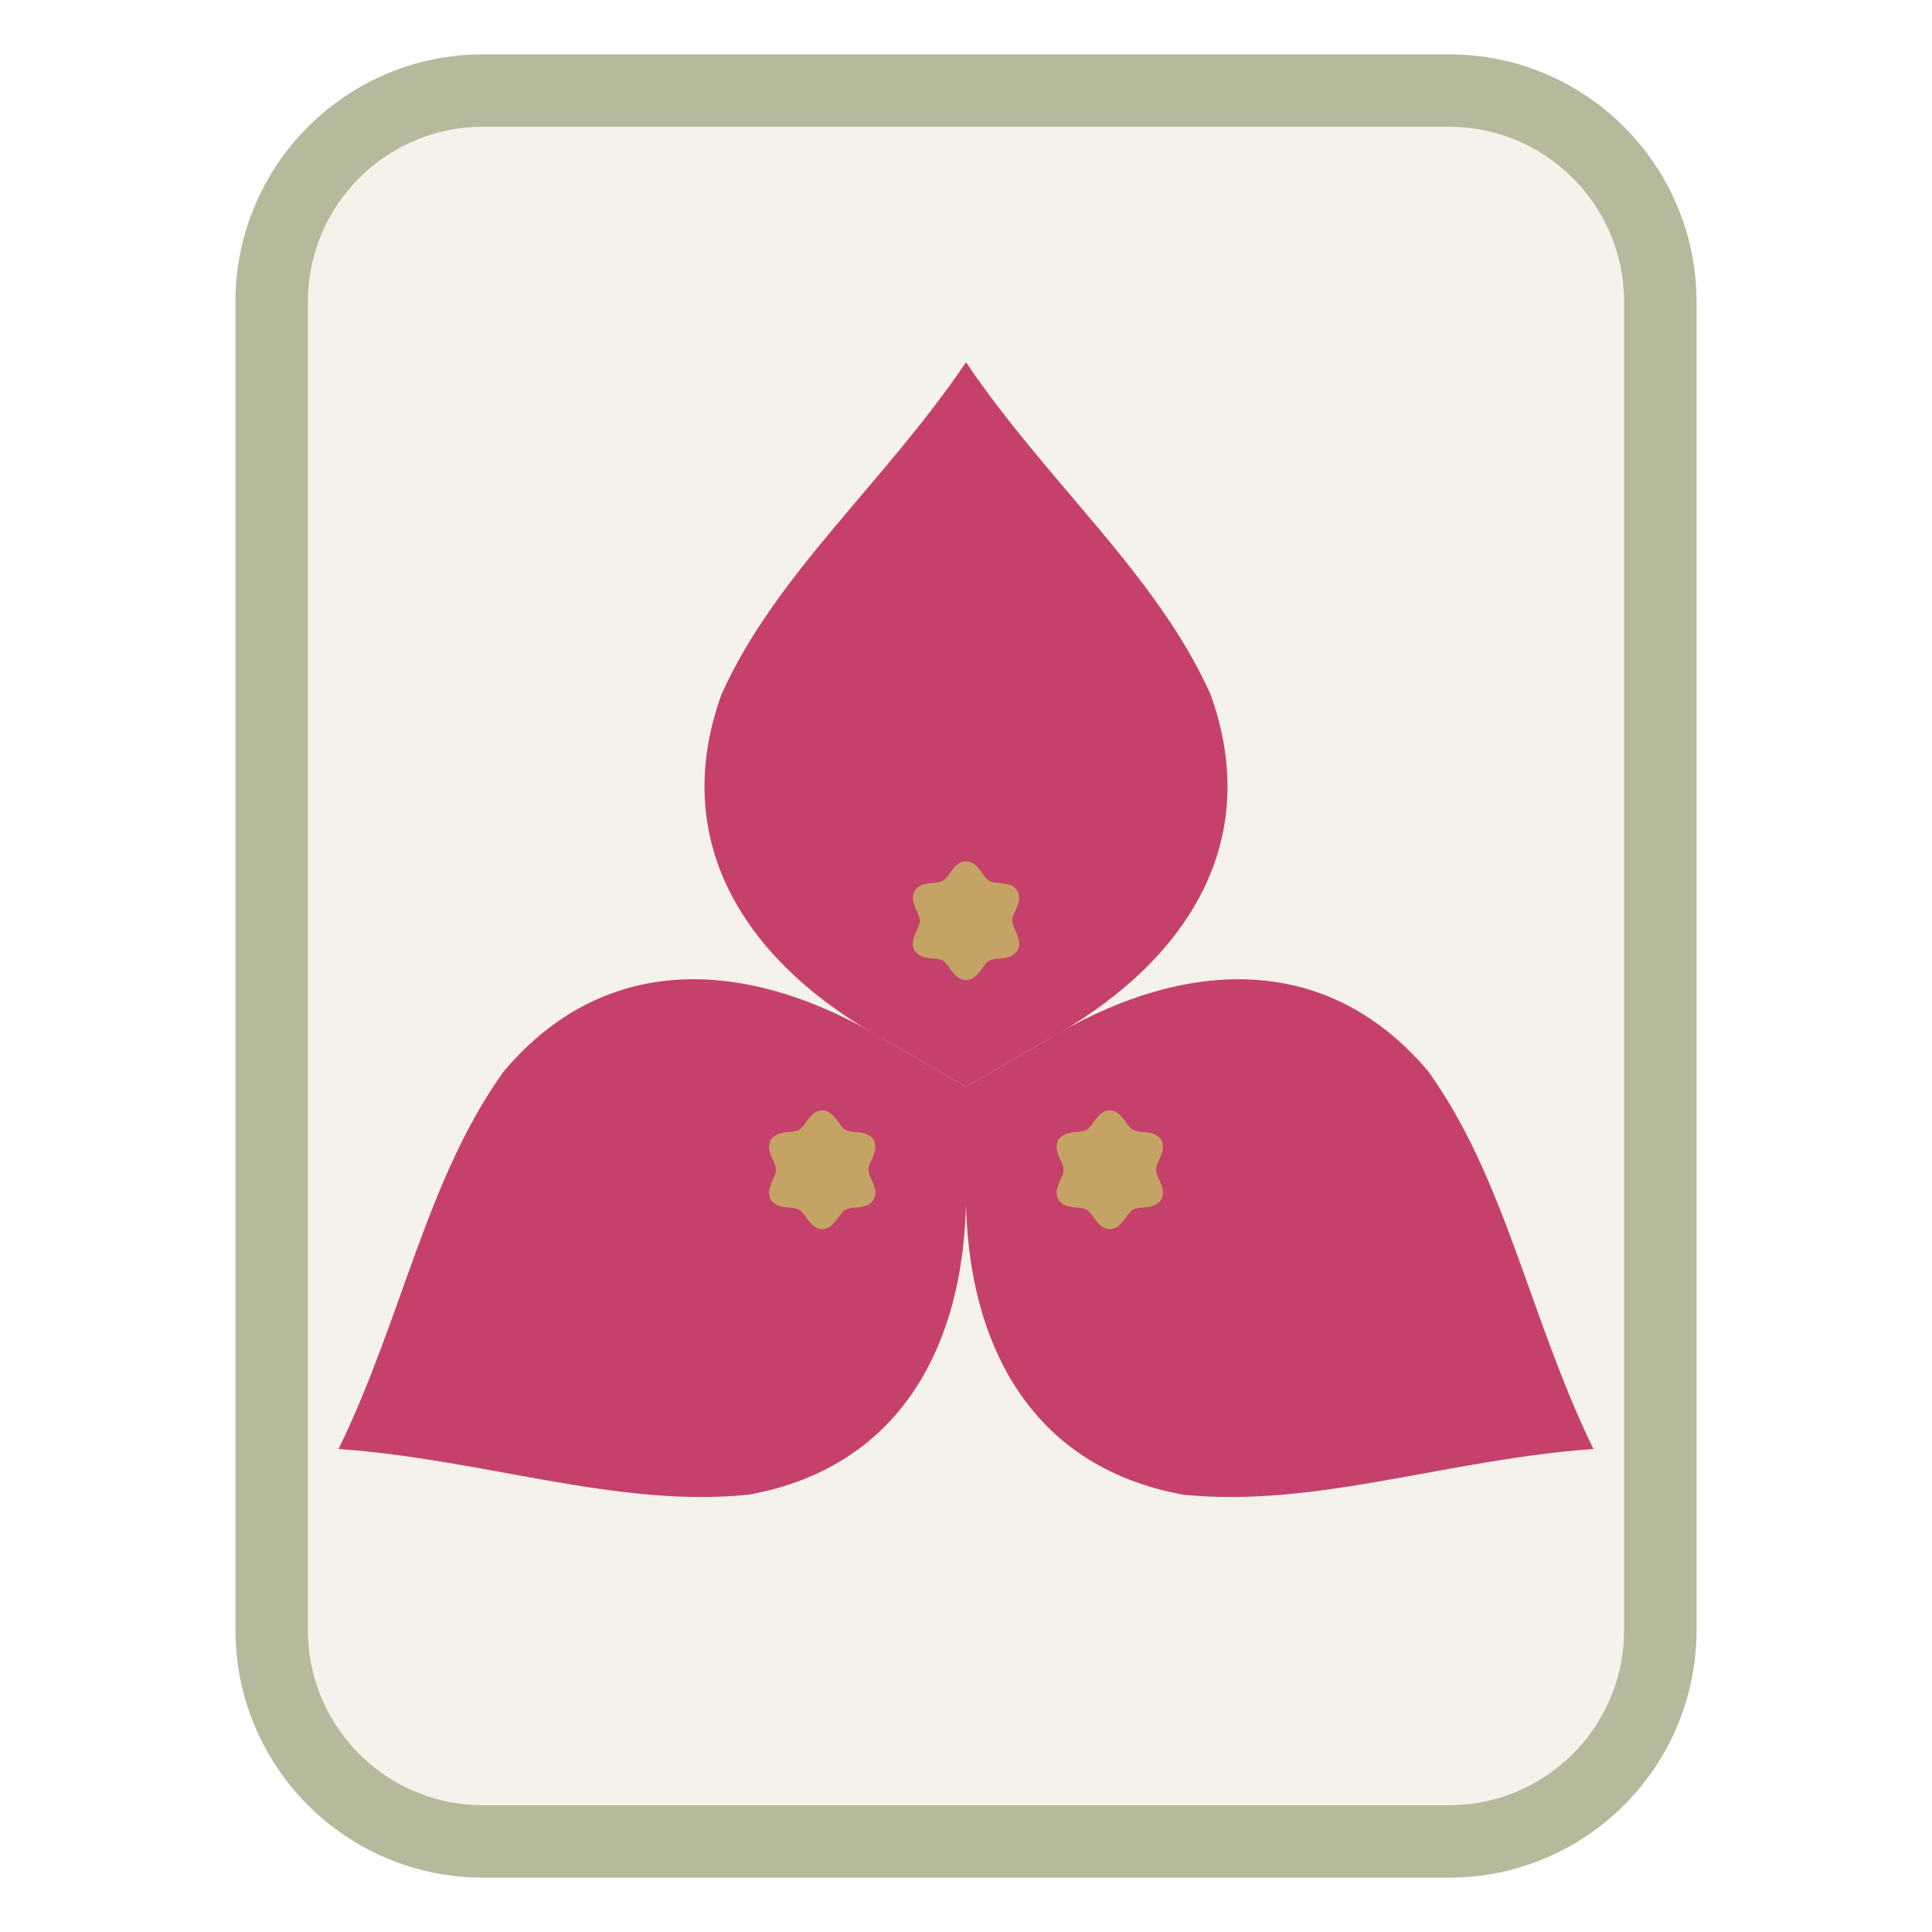
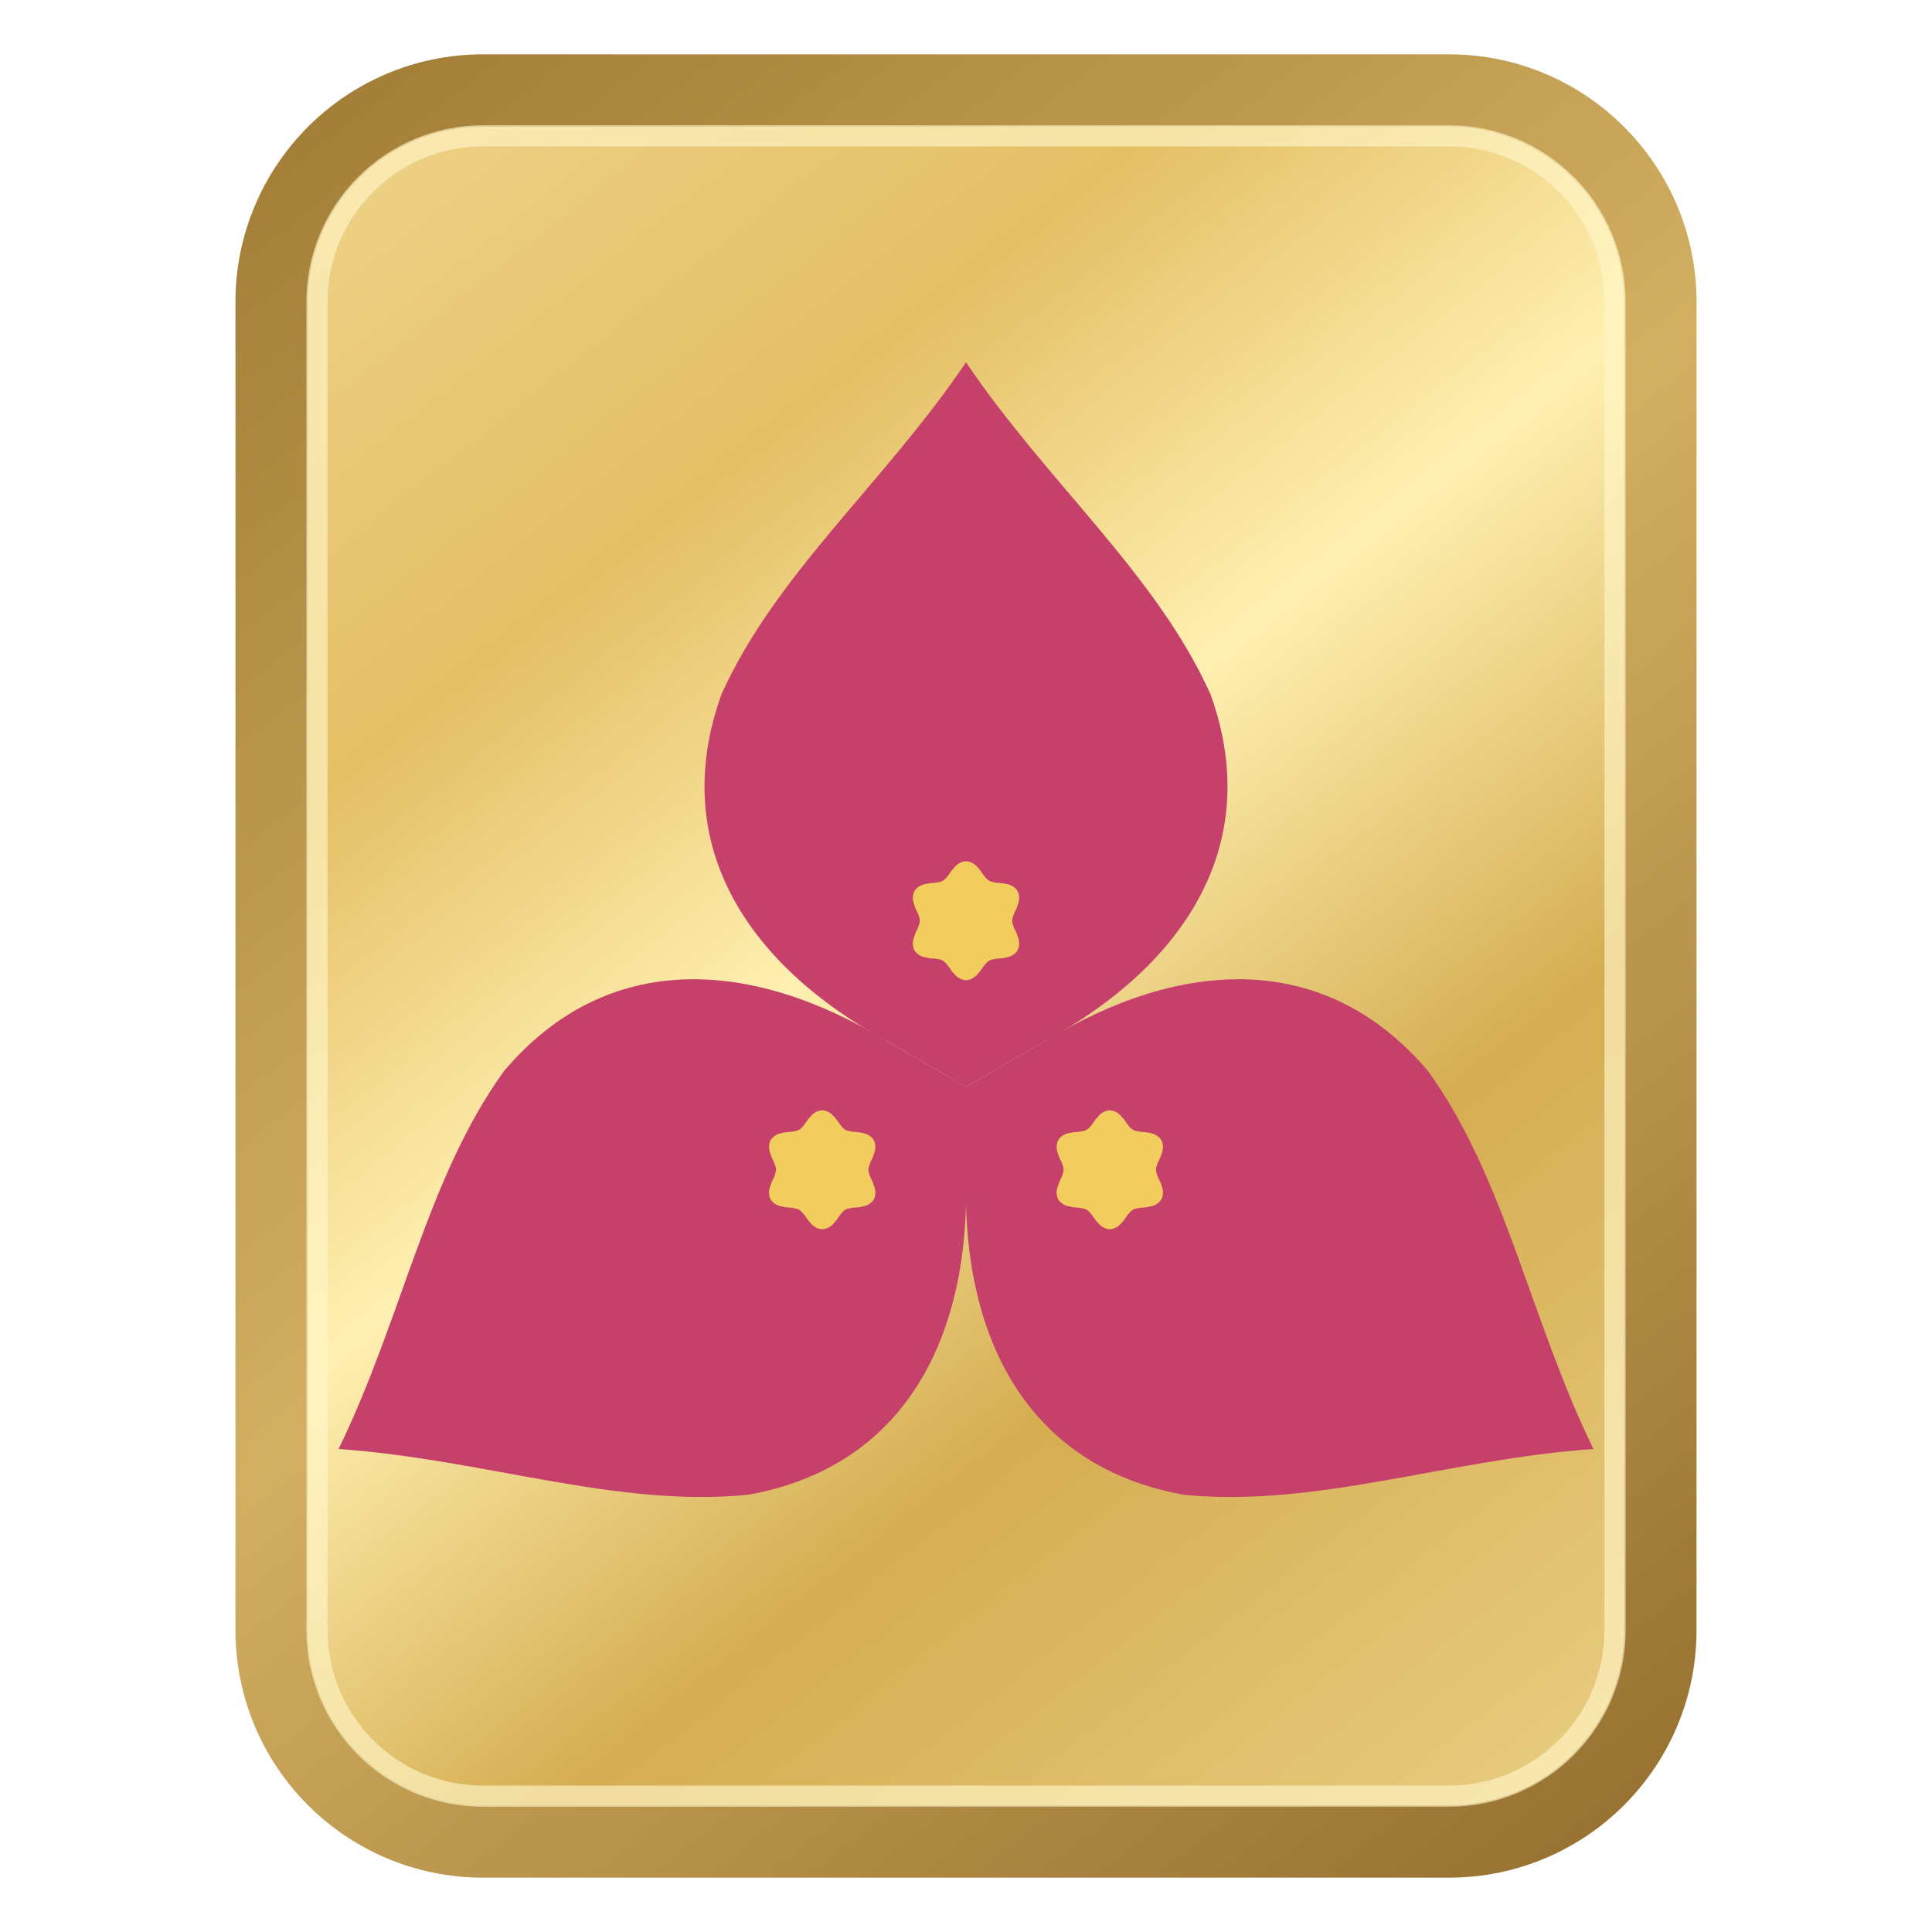
<svg xmlns="http://www.w3.org/2000/svg" viewBox="0 0 64 64" fill="none" role="img" aria-label="深圳花牌标志">
-   <rect x="9" y="3" width="46" height="58" rx="7" fill="#F5F2EB" stroke="#B7B99D" stroke-width="2.4" />
+   <defs>
+     <linearGradient id="sz-gold-face" x1="9" y1="3" x2="55" y2="61" gradientUnits="userSpaceOnUse">
+       <stop stop-color="#F0D58D" />
+       <stop offset=".26" stop-color="#E4BF65" />
+       <stop offset=".46" stop-color="#FFF0B1" />
+       <stop offset=".68" stop-color="#D5AD51" />
+       <stop offset="1" stop-color="#EBD187" />
+     </linearGradient>
+     <linearGradient id="sz-gold-rim" x1="9" y1="3" x2="55" y2="61" gradientUnits="userSpaceOnUse">
+       <stop stop-color="#A17C35" />
+       <stop offset=".48" stop-color="#D2AF61" />
+       <stop offset="1" stop-color="#957030" />
+     </linearGradient>
+   </defs>
+   <rect x="9" y="3" width="46" height="58" rx="7" fill="url(#sz-gold-face)" stroke="url(#sz-gold-rim)" stroke-width="2.4" />
+   <rect x="10.5" y="4.5" width="43" height="55" rx="5.5" stroke="#FFF6C8" stroke-opacity=".65" stroke-width=".7" />
  <g>
    <path d="M32 36L29.402 34.5C24.8 32 22.1 28 23.9 23C25.7 19 29.3 16 32 12C34.7 16 38.3 19 40.1 23C41.9 28 39.2 32 34.598 34.5L32 36Z" fill="#C5416B" />
-     <path d="M32 28.53C32.083 28.53 32.173 28.564 32.249 28.611C32.324 28.657 32.393 28.74 32.453 28.81C32.513 28.879 32.558 28.966 32.61 29.027C32.662 29.088 32.705 29.14 32.765 29.175C32.825 29.21 32.892 29.221 32.971 29.235C33.049 29.25 33.147 29.245 33.237 29.263C33.328 29.28 33.434 29.298 33.512 29.34C33.59 29.382 33.665 29.443 33.706 29.515C33.748 29.587 33.763 29.682 33.761 29.771C33.758 29.86 33.72 29.96 33.69 30.047C33.66 30.134 33.608 30.216 33.581 30.292C33.554 30.367 33.53 30.431 33.53 30.5C33.53 30.569 33.554 30.633 33.581 30.708C33.608 30.784 33.66 30.866 33.69 30.953C33.72 31.04 33.758 31.14 33.761 31.229C33.763 31.318 33.748 31.413 33.706 31.485C33.665 31.557 33.59 31.618 33.512 31.66C33.434 31.702 33.328 31.72 33.237 31.737C33.147 31.755 33.049 31.75 32.971 31.765C32.892 31.779 32.825 31.79 32.765 31.825C32.705 31.86 32.662 31.912 32.61 31.973C32.558 32.034 32.513 32.121 32.453 32.19C32.393 32.26 32.324 32.343 32.249 32.389C32.173 32.436 32.083 32.47 32 32.47C31.917 32.47 31.827 32.436 31.751 32.389C31.676 32.343 31.607 32.26 31.547 32.19C31.487 32.121 31.442 32.034 31.39 31.973C31.338 31.912 31.295 31.86 31.235 31.825C31.175 31.79 31.108 31.779 31.029 31.765C30.951 31.75 30.853 31.755 30.763 31.737C30.672 31.72 30.566 31.702 30.488 31.66C30.41 31.618 30.335 31.557 30.294 31.485C30.253 31.413 30.237 31.318 30.239 31.229C30.242 31.14 30.28 31.04 30.31 30.953C30.34 30.866 30.392 30.784 30.419 30.708C30.446 30.633 30.47 30.569 30.47 30.5C30.47 30.431 30.446 30.367 30.419 30.292C30.392 30.216 30.34 30.134 30.31 30.047C30.28 29.96 30.242 29.86 30.239 29.771C30.237 29.682 30.253 29.587 30.294 29.515C30.335 29.443 30.41 29.382 30.488 29.34C30.566 29.298 30.672 29.28 30.763 29.263C30.853 29.245 30.951 29.25 31.029 29.235C31.108 29.221 31.175 29.21 31.235 29.175C31.295 29.14 31.338 29.088 31.39 29.027C31.442 28.966 31.487 28.879 31.547 28.81C31.607 28.74 31.676 28.657 31.751 28.611C31.827 28.564 31.917 28.53 32 28.53Z" fill="#C5A365" />
+     <path d="M32 28.53C32.083 28.53 32.173 28.564 32.249 28.611C32.324 28.657 32.393 28.74 32.453 28.81C32.513 28.879 32.558 28.966 32.61 29.027C32.662 29.088 32.705 29.14 32.765 29.175C32.825 29.21 32.892 29.221 32.971 29.235C33.049 29.25 33.147 29.245 33.237 29.263C33.328 29.28 33.434 29.298 33.512 29.34C33.59 29.382 33.665 29.443 33.706 29.515C33.748 29.587 33.763 29.682 33.761 29.771C33.758 29.86 33.72 29.96 33.69 30.047C33.66 30.134 33.608 30.216 33.581 30.292C33.554 30.367 33.53 30.431 33.53 30.5C33.53 30.569 33.554 30.633 33.581 30.708C33.608 30.784 33.66 30.866 33.69 30.953C33.72 31.04 33.758 31.14 33.761 31.229C33.763 31.318 33.748 31.413 33.706 31.485C33.665 31.557 33.59 31.618 33.512 31.66C33.434 31.702 33.328 31.72 33.237 31.737C33.147 31.755 33.049 31.75 32.971 31.765C32.892 31.779 32.825 31.79 32.765 31.825C32.705 31.86 32.662 31.912 32.61 31.973C32.558 32.034 32.513 32.121 32.453 32.19C32.393 32.26 32.324 32.343 32.249 32.389C32.173 32.436 32.083 32.47 32 32.47C31.917 32.47 31.827 32.436 31.751 32.389C31.676 32.343 31.607 32.26 31.547 32.19C31.487 32.121 31.442 32.034 31.39 31.973C31.338 31.912 31.295 31.86 31.235 31.825C31.175 31.79 31.108 31.779 31.029 31.765C30.951 31.75 30.853 31.755 30.763 31.737C30.672 31.72 30.566 31.702 30.488 31.66C30.41 31.618 30.335 31.557 30.294 31.485C30.253 31.413 30.237 31.318 30.239 31.229C30.242 31.14 30.28 31.04 30.31 30.953C30.34 30.866 30.392 30.784 30.419 30.708C30.446 30.633 30.47 30.569 30.47 30.5C30.47 30.431 30.446 30.367 30.419 30.292C30.392 30.216 30.34 30.134 30.31 30.047C30.28 29.96 30.242 29.86 30.239 29.771C30.237 29.682 30.253 29.587 30.294 29.515C30.335 29.443 30.41 29.382 30.488 29.34C30.566 29.298 30.672 29.28 30.763 29.263C30.853 29.245 30.951 29.25 31.029 29.235C31.108 29.221 31.175 29.21 31.235 29.175C31.295 29.14 31.338 29.088 31.39 29.027C31.442 28.966 31.487 28.879 31.547 28.81C31.607 28.74 31.676 28.657 31.751 28.611C31.827 28.564 31.917 28.53 32 28.53Z" fill="#F2CD5D" />
  </g>
  <g transform="rotate(120 32 36)">
    <path d="M32 36L29.402 34.5C24.8 32 22.1 28 23.9 23C25.7 19 29.3 16 32 12C34.7 16 38.3 19 40.1 23C41.9 28 39.2 32 34.598 34.5L32 36Z" fill="#C5416B" />
-     <path d="M32 28.53C32.083 28.53 32.173 28.564 32.249 28.611C32.324 28.657 32.393 28.74 32.453 28.81C32.513 28.879 32.558 28.966 32.61 29.027C32.662 29.088 32.705 29.14 32.765 29.175C32.825 29.21 32.892 29.221 32.971 29.235C33.049 29.25 33.147 29.245 33.237 29.263C33.328 29.28 33.434 29.298 33.512 29.34C33.59 29.382 33.665 29.443 33.706 29.515C33.748 29.587 33.763 29.682 33.761 29.771C33.758 29.86 33.72 29.96 33.69 30.047C33.66 30.134 33.608 30.216 33.581 30.292C33.554 30.367 33.53 30.431 33.53 30.5C33.53 30.569 33.554 30.633 33.581 30.708C33.608 30.784 33.66 30.866 33.69 30.953C33.72 31.04 33.758 31.14 33.761 31.229C33.763 31.318 33.748 31.413 33.706 31.485C33.665 31.557 33.59 31.618 33.512 31.66C33.434 31.702 33.328 31.72 33.237 31.737C33.147 31.755 33.049 31.75 32.971 31.765C32.892 31.779 32.825 31.79 32.765 31.825C32.705 31.86 32.662 31.912 32.61 31.973C32.558 32.034 32.513 32.121 32.453 32.19C32.393 32.26 32.324 32.343 32.249 32.389C32.173 32.436 32.083 32.47 32 32.47C31.917 32.47 31.827 32.436 31.751 32.389C31.676 32.343 31.607 32.26 31.547 32.19C31.487 32.121 31.442 32.034 31.39 31.973C31.338 31.912 31.295 31.86 31.235 31.825C31.175 31.79 31.108 31.779 31.029 31.765C30.951 31.75 30.853 31.755 30.763 31.737C30.672 31.72 30.566 31.702 30.488 31.66C30.41 31.618 30.335 31.557 30.294 31.485C30.253 31.413 30.237 31.318 30.239 31.229C30.242 31.14 30.28 31.04 30.31 30.953C30.34 30.866 30.392 30.784 30.419 30.708C30.446 30.633 30.47 30.569 30.47 30.5C30.47 30.431 30.446 30.367 30.419 30.292C30.392 30.216 30.34 30.134 30.31 30.047C30.28 29.96 30.242 29.86 30.239 29.771C30.237 29.682 30.253 29.587 30.294 29.515C30.335 29.443 30.41 29.382 30.488 29.34C30.566 29.298 30.672 29.28 30.763 29.263C30.853 29.245 30.951 29.25 31.029 29.235C31.108 29.221 31.175 29.21 31.235 29.175C31.295 29.14 31.338 29.088 31.39 29.027C31.442 28.966 31.487 28.879 31.547 28.81C31.607 28.74 31.676 28.657 31.751 28.611C31.827 28.564 31.917 28.53 32 28.53Z" fill="#C5A365" />
+     <path d="M32 28.53C32.083 28.53 32.173 28.564 32.249 28.611C32.324 28.657 32.393 28.74 32.453 28.81C32.513 28.879 32.558 28.966 32.61 29.027C32.662 29.088 32.705 29.14 32.765 29.175C32.825 29.21 32.892 29.221 32.971 29.235C33.049 29.25 33.147 29.245 33.237 29.263C33.328 29.28 33.434 29.298 33.512 29.34C33.59 29.382 33.665 29.443 33.706 29.515C33.748 29.587 33.763 29.682 33.761 29.771C33.758 29.86 33.72 29.96 33.69 30.047C33.66 30.134 33.608 30.216 33.581 30.292C33.554 30.367 33.53 30.431 33.53 30.5C33.53 30.569 33.554 30.633 33.581 30.708C33.608 30.784 33.66 30.866 33.69 30.953C33.72 31.04 33.758 31.14 33.761 31.229C33.763 31.318 33.748 31.413 33.706 31.485C33.665 31.557 33.59 31.618 33.512 31.66C33.434 31.702 33.328 31.72 33.237 31.737C33.147 31.755 33.049 31.75 32.971 31.765C32.892 31.779 32.825 31.79 32.765 31.825C32.705 31.86 32.662 31.912 32.61 31.973C32.558 32.034 32.513 32.121 32.453 32.19C32.393 32.26 32.324 32.343 32.249 32.389C32.173 32.436 32.083 32.47 32 32.47C31.917 32.47 31.827 32.436 31.751 32.389C31.676 32.343 31.607 32.26 31.547 32.19C31.487 32.121 31.442 32.034 31.39 31.973C31.338 31.912 31.295 31.86 31.235 31.825C31.175 31.79 31.108 31.779 31.029 31.765C30.951 31.75 30.853 31.755 30.763 31.737C30.672 31.72 30.566 31.702 30.488 31.66C30.41 31.618 30.335 31.557 30.294 31.485C30.253 31.413 30.237 31.318 30.239 31.229C30.242 31.14 30.28 31.04 30.31 30.953C30.34 30.866 30.392 30.784 30.419 30.708C30.446 30.633 30.47 30.569 30.47 30.5C30.47 30.431 30.446 30.367 30.419 30.292C30.392 30.216 30.34 30.134 30.31 30.047C30.28 29.96 30.242 29.86 30.239 29.771C30.237 29.682 30.253 29.587 30.294 29.515C30.335 29.443 30.41 29.382 30.488 29.34C30.566 29.298 30.672 29.28 30.763 29.263C30.853 29.245 30.951 29.25 31.029 29.235C31.108 29.221 31.175 29.21 31.235 29.175C31.295 29.14 31.338 29.088 31.39 29.027C31.442 28.966 31.487 28.879 31.547 28.81C31.607 28.74 31.676 28.657 31.751 28.611C31.827 28.564 31.917 28.53 32 28.53Z" fill="#F2CD5D" />
  </g>
  <g transform="rotate(240 32 36)">
    <path d="M32 36L29.402 34.5C24.8 32 22.1 28 23.9 23C25.7 19 29.3 16 32 12C34.7 16 38.3 19 40.1 23C41.9 28 39.2 32 34.598 34.5L32 36Z" fill="#C5416B" />
-     <path d="M32 28.53C32.083 28.53 32.173 28.564 32.249 28.611C32.324 28.657 32.393 28.74 32.453 28.81C32.513 28.879 32.558 28.966 32.61 29.027C32.662 29.088 32.705 29.14 32.765 29.175C32.825 29.21 32.892 29.221 32.971 29.235C33.049 29.25 33.147 29.245 33.237 29.263C33.328 29.28 33.434 29.298 33.512 29.34C33.59 29.382 33.665 29.443 33.706 29.515C33.748 29.587 33.763 29.682 33.761 29.771C33.758 29.86 33.72 29.96 33.69 30.047C33.66 30.134 33.608 30.216 33.581 30.292C33.554 30.367 33.53 30.431 33.53 30.5C33.53 30.569 33.554 30.633 33.581 30.708C33.608 30.784 33.66 30.866 33.69 30.953C33.72 31.04 33.758 31.14 33.761 31.229C33.763 31.318 33.748 31.413 33.706 31.485C33.665 31.557 33.59 31.618 33.512 31.66C33.434 31.702 33.328 31.72 33.237 31.737C33.147 31.755 33.049 31.75 32.971 31.765C32.892 31.779 32.825 31.79 32.765 31.825C32.705 31.86 32.662 31.912 32.61 31.973C32.558 32.034 32.513 32.121 32.453 32.19C32.393 32.26 32.324 32.343 32.249 32.389C32.173 32.436 32.083 32.47 32 32.47C31.917 32.47 31.827 32.436 31.751 32.389C31.676 32.343 31.607 32.26 31.547 32.19C31.487 32.121 31.442 32.034 31.39 31.973C31.338 31.912 31.295 31.86 31.235 31.825C31.175 31.79 31.108 31.779 31.029 31.765C30.951 31.75 30.853 31.755 30.763 31.737C30.672 31.72 30.566 31.702 30.488 31.66C30.41 31.618 30.335 31.557 30.294 31.485C30.253 31.413 30.237 31.318 30.239 31.229C30.242 31.14 30.28 31.04 30.31 30.953C30.34 30.866 30.392 30.784 30.419 30.708C30.446 30.633 30.47 30.569 30.47 30.5C30.47 30.431 30.446 30.367 30.419 30.292C30.392 30.216 30.34 30.134 30.31 30.047C30.28 29.96 30.242 29.86 30.239 29.771C30.237 29.682 30.253 29.587 30.294 29.515C30.335 29.443 30.41 29.382 30.488 29.34C30.566 29.298 30.672 29.28 30.763 29.263C30.853 29.245 30.951 29.25 31.029 29.235C31.108 29.221 31.175 29.21 31.235 29.175C31.295 29.14 31.338 29.088 31.39 29.027C31.442 28.966 31.487 28.879 31.547 28.81C31.607 28.74 31.676 28.657 31.751 28.611C31.827 28.564 31.917 28.53 32 28.53Z" fill="#C5A365" />
+     <path d="M32 28.53C32.083 28.53 32.173 28.564 32.249 28.611C32.324 28.657 32.393 28.74 32.453 28.81C32.513 28.879 32.558 28.966 32.61 29.027C32.662 29.088 32.705 29.14 32.765 29.175C32.825 29.21 32.892 29.221 32.971 29.235C33.049 29.25 33.147 29.245 33.237 29.263C33.328 29.28 33.434 29.298 33.512 29.34C33.59 29.382 33.665 29.443 33.706 29.515C33.748 29.587 33.763 29.682 33.761 29.771C33.758 29.86 33.72 29.96 33.69 30.047C33.66 30.134 33.608 30.216 33.581 30.292C33.554 30.367 33.53 30.431 33.53 30.5C33.53 30.569 33.554 30.633 33.581 30.708C33.608 30.784 33.66 30.866 33.69 30.953C33.72 31.04 33.758 31.14 33.761 31.229C33.763 31.318 33.748 31.413 33.706 31.485C33.665 31.557 33.59 31.618 33.512 31.66C33.434 31.702 33.328 31.72 33.237 31.737C33.147 31.755 33.049 31.75 32.971 31.765C32.892 31.779 32.825 31.79 32.765 31.825C32.705 31.86 32.662 31.912 32.61 31.973C32.558 32.034 32.513 32.121 32.453 32.19C32.393 32.26 32.324 32.343 32.249 32.389C32.173 32.436 32.083 32.47 32 32.47C31.917 32.47 31.827 32.436 31.751 32.389C31.676 32.343 31.607 32.26 31.547 32.19C31.487 32.121 31.442 32.034 31.39 31.973C31.338 31.912 31.295 31.86 31.235 31.825C31.175 31.79 31.108 31.779 31.029 31.765C30.951 31.75 30.853 31.755 30.763 31.737C30.672 31.72 30.566 31.702 30.488 31.66C30.41 31.618 30.335 31.557 30.294 31.485C30.253 31.413 30.237 31.318 30.239 31.229C30.242 31.14 30.28 31.04 30.31 30.953C30.34 30.866 30.392 30.784 30.419 30.708C30.446 30.633 30.47 30.569 30.47 30.5C30.47 30.431 30.446 30.367 30.419 30.292C30.392 30.216 30.34 30.134 30.31 30.047C30.28 29.96 30.242 29.86 30.239 29.771C30.237 29.682 30.253 29.587 30.294 29.515C30.335 29.443 30.41 29.382 30.488 29.34C30.566 29.298 30.672 29.28 30.763 29.263C30.853 29.245 30.951 29.25 31.029 29.235C31.108 29.221 31.175 29.21 31.235 29.175C31.295 29.14 31.338 29.088 31.39 29.027C31.442 28.966 31.487 28.879 31.547 28.81C31.607 28.74 31.676 28.657 31.751 28.611C31.827 28.564 31.917 28.53 32 28.53Z" fill="#F2CD5D" />
  </g>
</svg>
